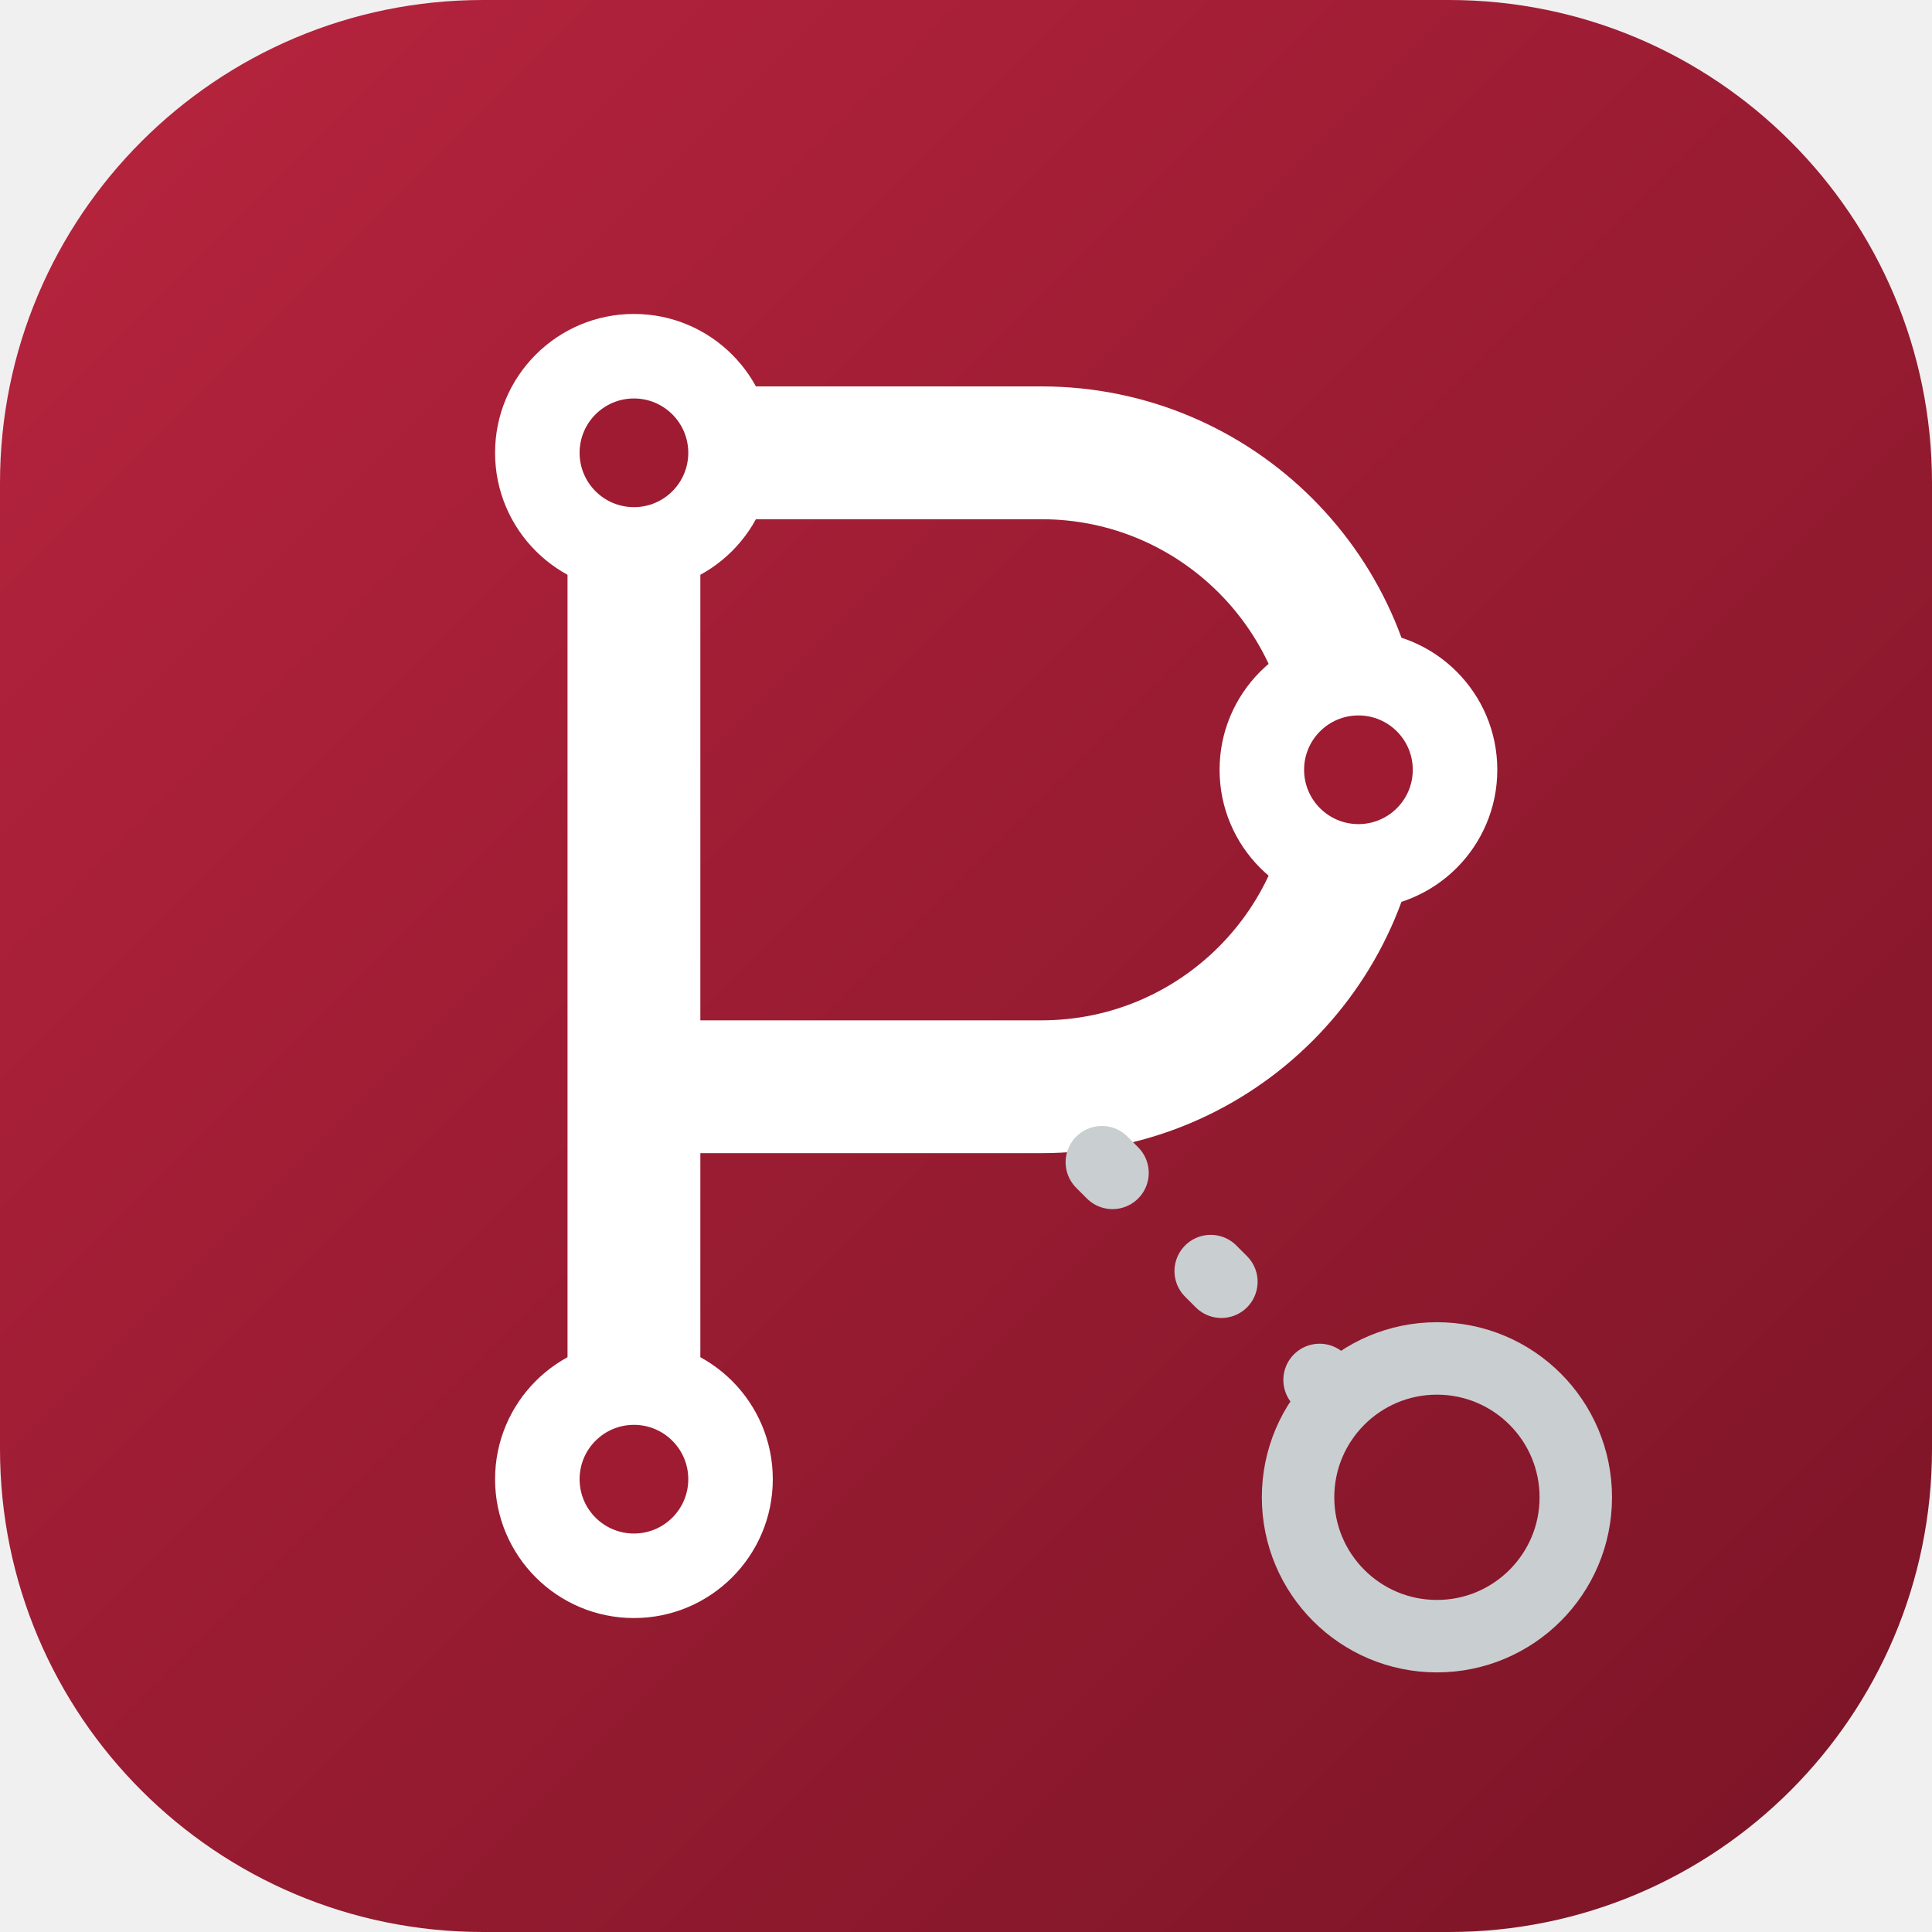
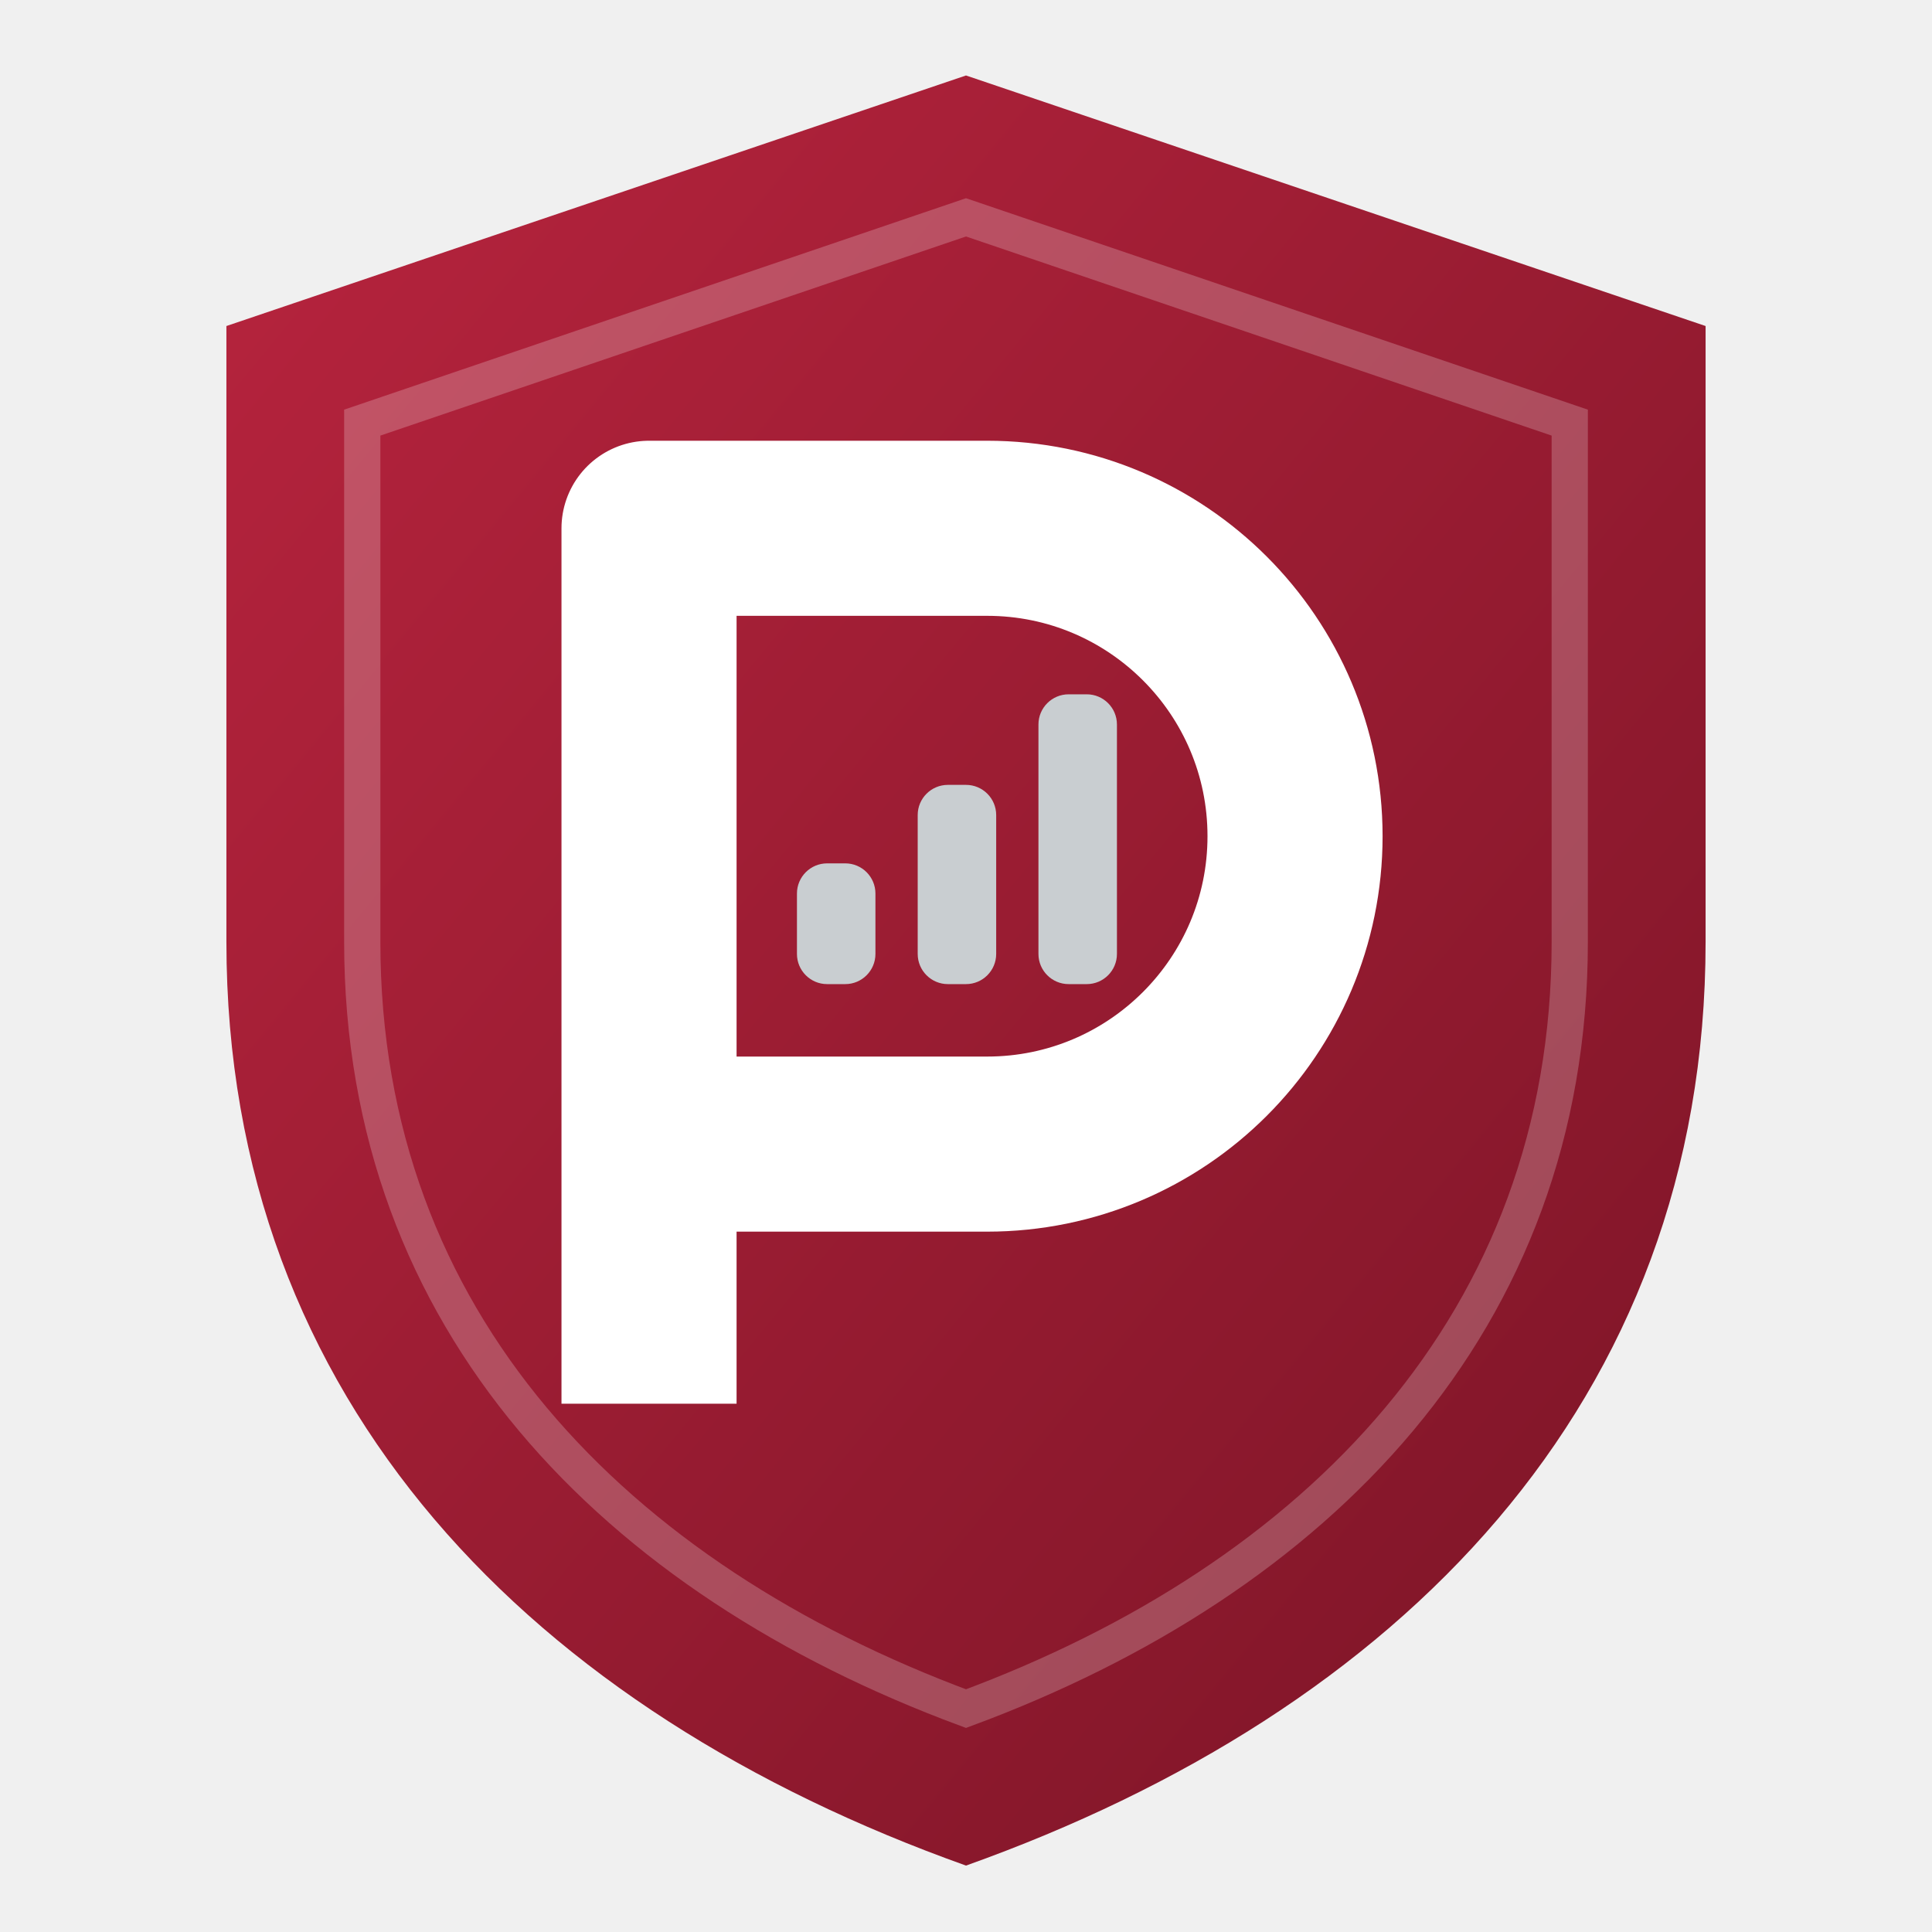
<svg xmlns="http://www.w3.org/2000/svg" viewBox="0 0 64 64">
  <defs>
-     <linearGradient id="pg" x1="0" y1="0" x2="1" y2="1">
+     <linearGradient id="pm" x1="0" y1="0" x2="1" y2="1">
      <stop offset="0" stop-color="#b8243e" />
      <stop offset="1" stop-color="#7a1426" />
    </linearGradient>
  </defs>
-   <rect width="64" height="64" rx="16" fill="url(#pg)" />
-   <path d="M21 49V15h13.5a10.5 10.5 0 0 1 0 21H21" fill="none" stroke="#fff" stroke-width="4.4" stroke-linecap="round" stroke-linejoin="round" />
-   <path d="M36.5 38.5 45 47" fill="none" stroke="#c9ced1" stroke-width="2.4" stroke-linecap="round" stroke-dasharray=".5 4.6" />
-   <g fill="#fff">
-     <circle cx="21" cy="15" r="4.6" />
-     <circle cx="45" cy="25.5" r="4.6" />
-     <circle cx="21" cy="49" r="4.6" />
+   <path d="M32 2.5 56.5 10.8v20.4c0 15.3-10.2 25.5-24.5 30.6C17.7 56.7 7.5 46.5 7.5 31.2V10.8z" fill="url(#pm)" />
+   <path d="M32 7.2 52 14v17.2c0 12.6-8.4 21.1-20 25.4-11.6-4.3-20-12.8-20-25.4V14z" fill="none" stroke="#fff" stroke-opacity=".22" stroke-width="1.2" />
+   <path d="M21.5 46.5V17.5h11.2a10.2 10.2 0 0 1 0 20.4H21.5" fill="none" stroke="#fff" stroke-width="5.8" stroke-linejoin="round" />
+   <g fill="#c9ced1">
+     <rect x="26.4" y="28.6" width="2.6" height="4" rx="1" />
+     <rect x="30.4" y="26" width="2.6" height="6.6" rx="1" />
+     <rect x="34.4" y="23" width="2.6" height="9.6" rx="1" />
  </g>
-   <g fill="#9e1b32">
-     <circle cx="21" cy="15" r="1.8" />
-     <circle cx="45" cy="25.5" r="1.8" />
-     <circle cx="21" cy="49" r="1.8" />
-   </g>
-   <circle cx="47.6" cy="49.6" r="4.6" fill="none" stroke="#c9ced1" stroke-width="2.4" />
</svg>
